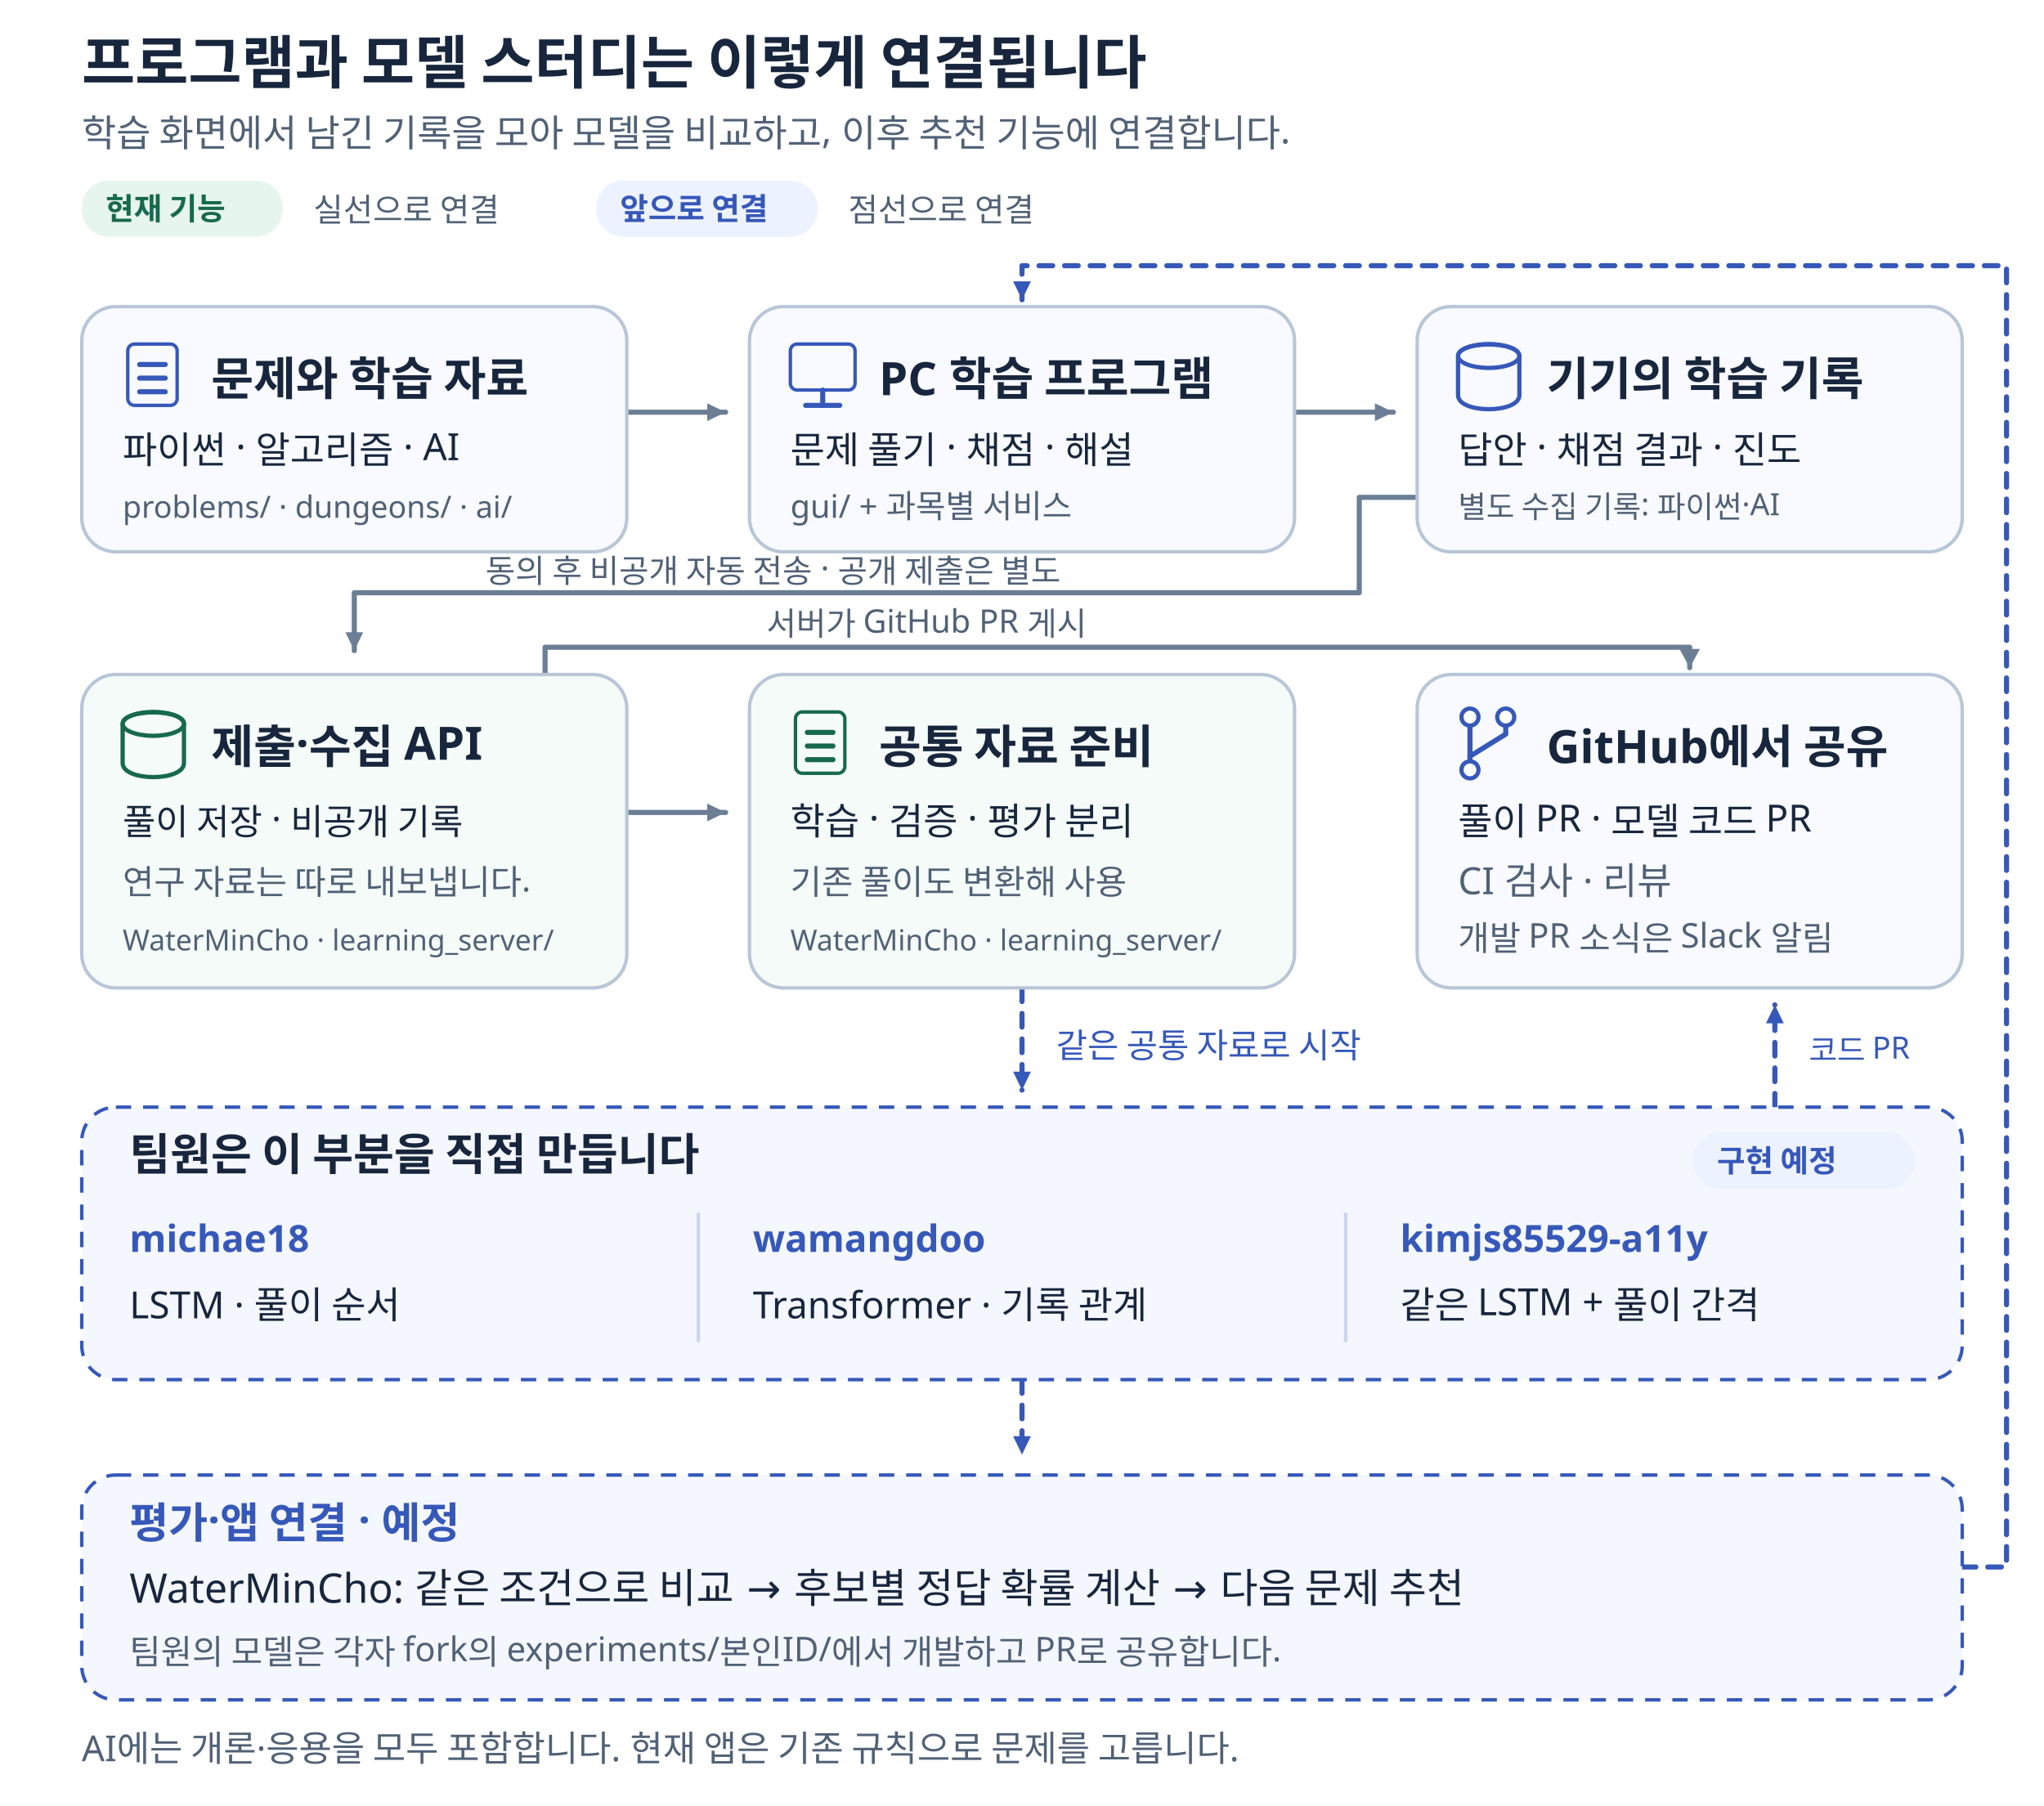
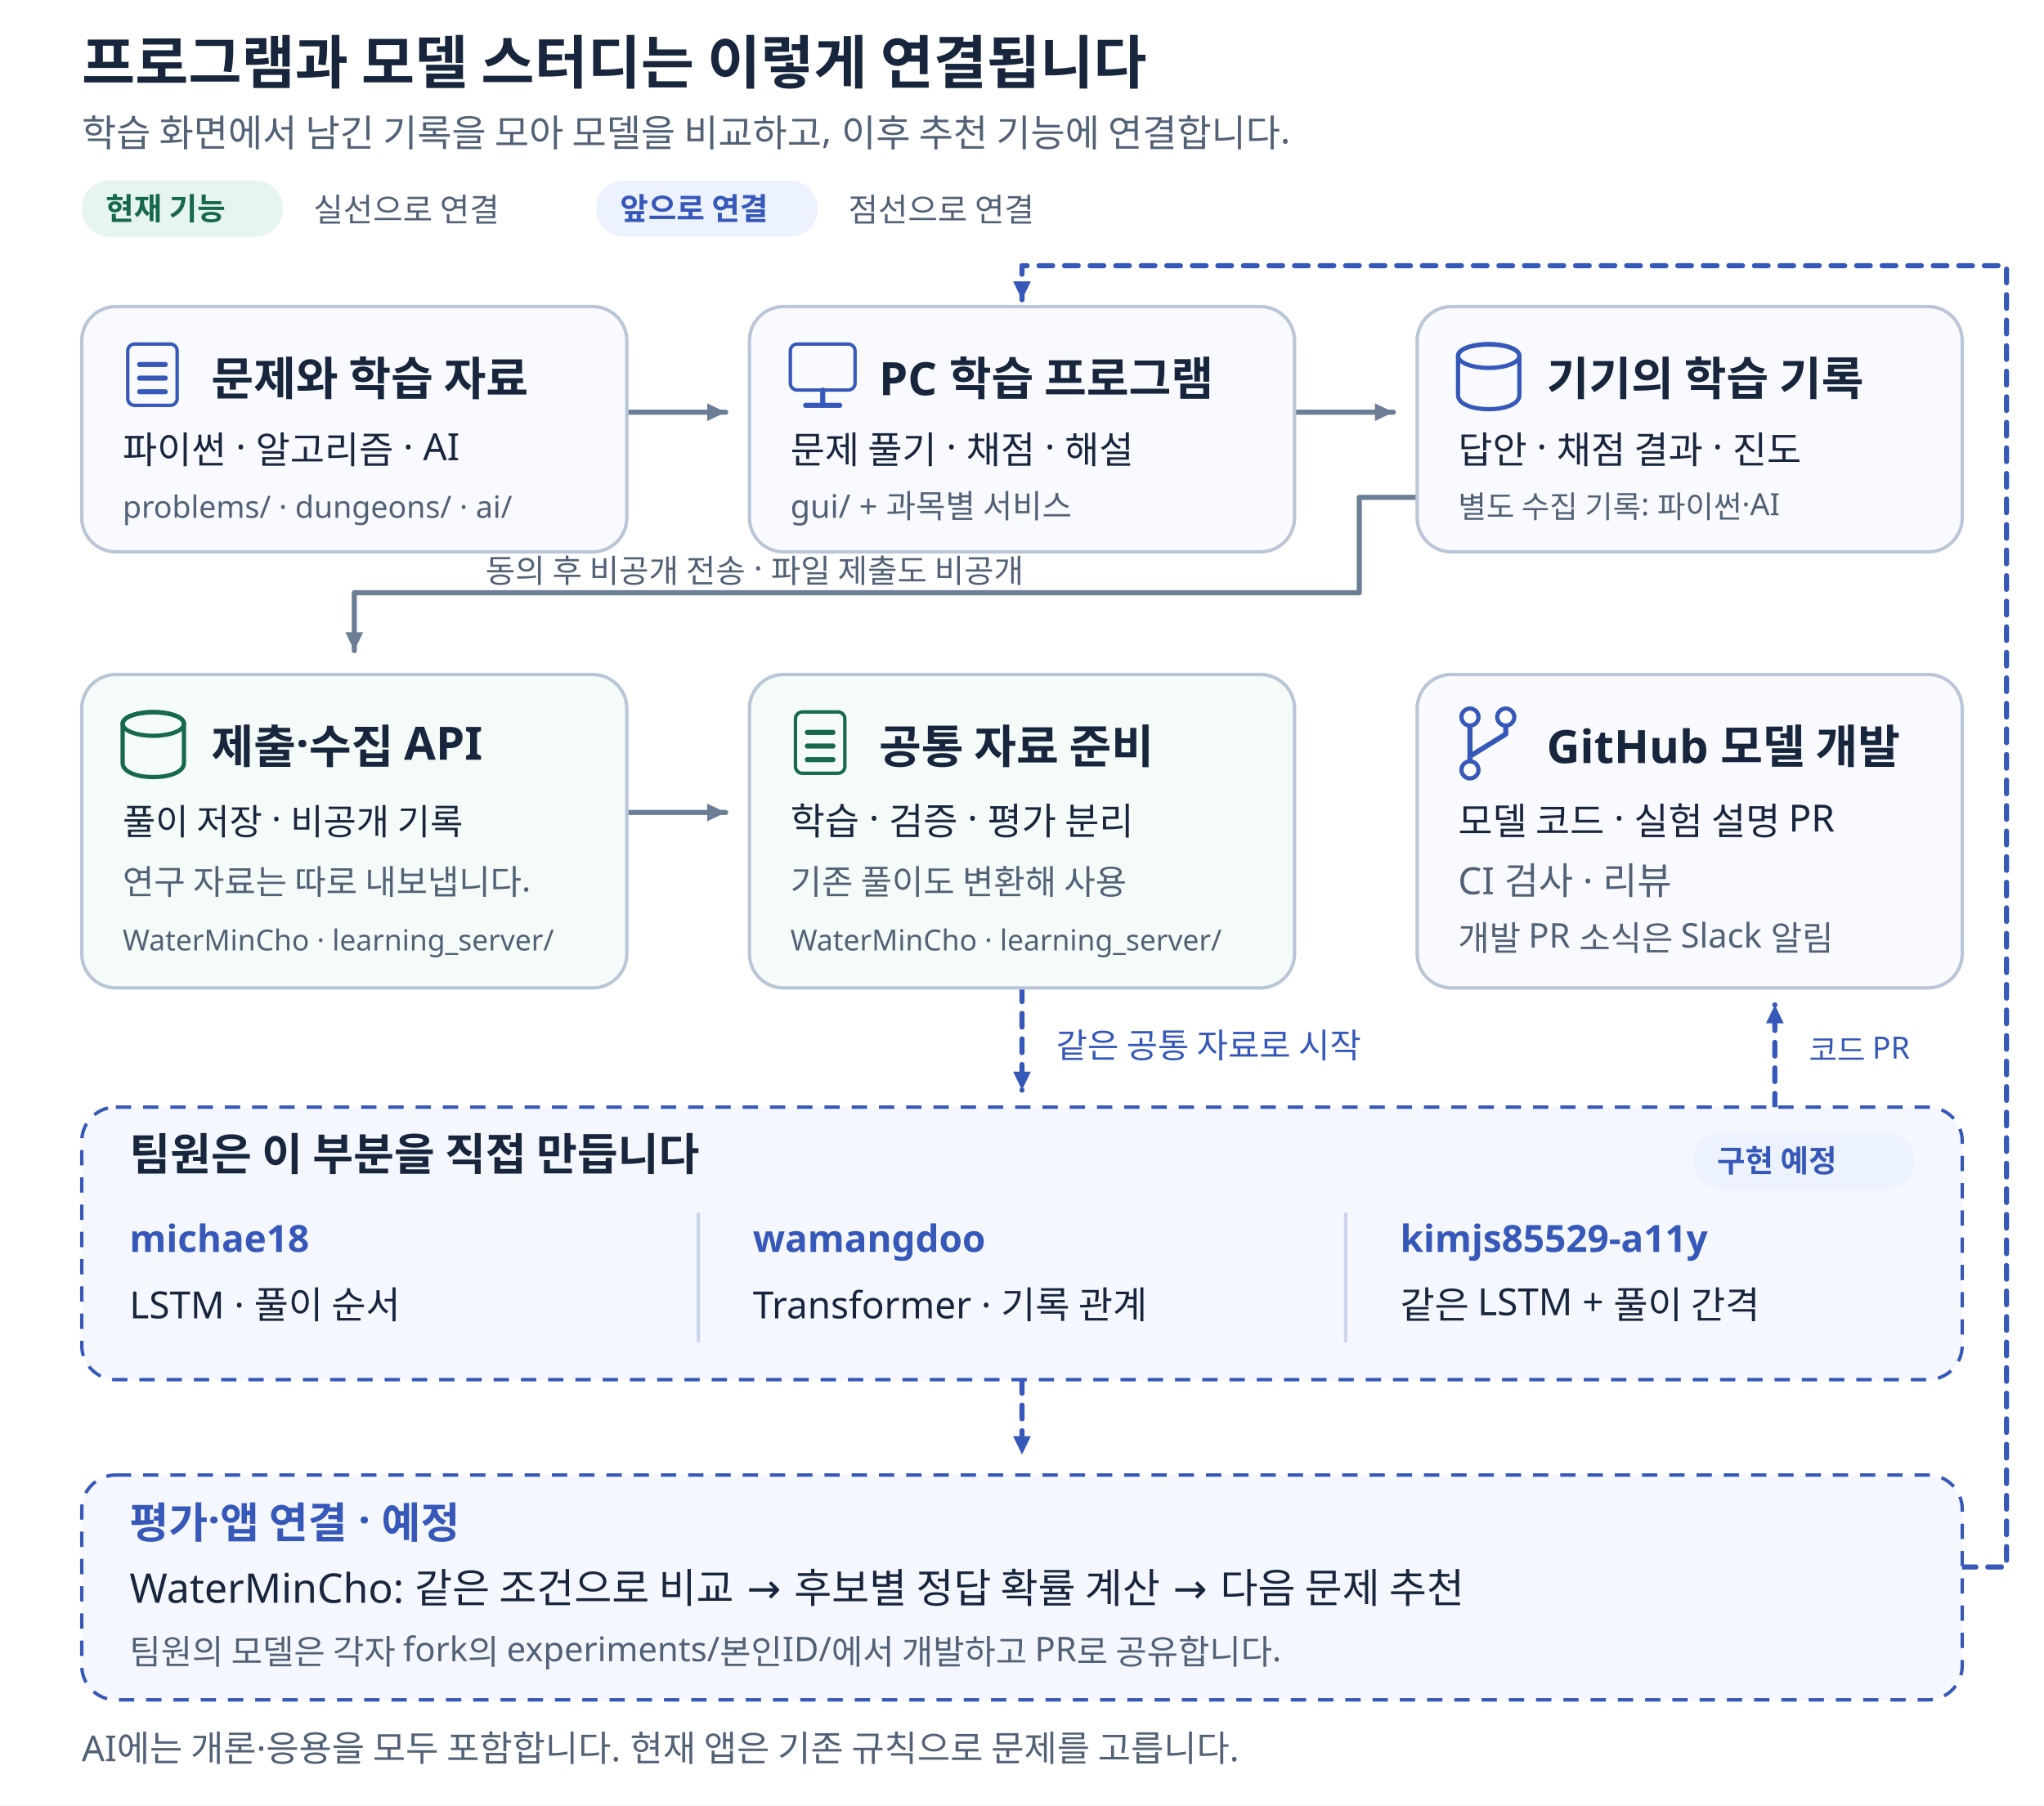
<svg xmlns="http://www.w3.org/2000/svg" width="1200" height="1060" viewBox="0 0 1200 1060" role="img" aria-labelledby="title desc">
  <rect width="1200" height="1060" fill="#fff" />
  <text x="48" y="49" font-family="NanumGothic, sans-serif" font-size="34" font-weight="700" fill="#18263d">프로그램과 모델 스터디는 이렇게 연결됩니다</text>
  <text x="48" y="86" font-family="NanumGothic, sans-serif" font-size="22" font-weight="400" fill="#516176">학습 화면에서 남긴 기록을 모아 모델을 비교하고, 이후 추천 기능에 연결합니다.</text>
  <rect x="48" y="106" width="118" height="33" rx="16" fill="#e6f5ed" stroke="none" stroke-width="2" />
  <text x="62" y="129" font-family="NanumGothic, sans-serif" font-size="18" font-weight="700" fill="#17694e">현재 기능</text>
  <text x="184" y="130" font-family="NanumGothic, sans-serif" font-size="19" font-weight="400" fill="#516176">실선으로 연결</text>
  <rect x="350" y="106" width="130" height="33" rx="16" fill="#edf2ff" stroke="none" stroke-width="2" />
  <text x="364" y="129" font-family="NanumGothic, sans-serif" font-size="18" font-weight="700" fill="#3658b9">앞으로 연결</text>
  <text x="498" y="130" font-family="NanumGothic, sans-serif" font-size="19" font-weight="400" fill="#516176">점선으로 연결</text>
  <polyline points="368,242 426,242" fill="none" stroke="#6b7e95" stroke-width="3" stroke-linejoin="round" stroke-linecap="round" />
  <polygon points="426,242 415.195,247.22 415.195,236.78" fill="#6b7e95" />
  <polyline points="760,242 818,242" fill="none" stroke="#6b7e95" stroke-width="3" stroke-linejoin="round" stroke-linecap="round" />
  <polygon points="818,242 807.195,247.22 807.195,236.78" fill="#6b7e95" />
  <polyline points="832,292 798,292 798,348 208,348 208,382" fill="none" stroke="#6b7e95" stroke-width="3" stroke-linejoin="round" stroke-linecap="round" />
  <polygon points="208,382 202.78,371.195 213.22,371.195" fill="#6b7e95" />
-   <polyline points="320,396 320,380 992,380 992,392" fill="none" stroke="#6b7e95" stroke-width="3" stroke-linejoin="round" stroke-linecap="round" />
-   <polygon points="992,392 986,381 998,381" fill="#6b7e95" />
  <polyline points="368,477 426,477" fill="none" stroke="#6b7e95" stroke-width="3" stroke-linejoin="round" stroke-linecap="round" />
  <polygon points="426,477 415.195,482.22 415.195,471.78" fill="#6b7e95" />
  <polyline points="600,580 600,640" fill="none" stroke="#3658b9" stroke-width="3" stroke-linejoin="round" stroke-linecap="round" stroke-dasharray="8 7" />
  <polygon points="600,640 594.78,629.195 605.22,629.195" fill="#3658b9" />
  <polyline points="1042,650 1042,590" fill="none" stroke="#3658b9" stroke-width="3" stroke-linejoin="round" stroke-linecap="round" stroke-dasharray="8 7" />
  <polygon points="1042,590 1047.22,600.805 1036.78,600.805" fill="#3658b9" />
  <polyline points="600,810 600,854" fill="none" stroke="#3658b9" stroke-width="3" stroke-linejoin="round" stroke-linecap="round" stroke-dasharray="8 7" />
  <polygon points="600,854 594.78,843.195 605.22,843.195" fill="#3658b9" />
  <polyline points="1152,920 1178,920 1178,156 600,156 600,176" fill="none" stroke="#3658b9" stroke-width="3" stroke-linejoin="round" stroke-linecap="round" stroke-dasharray="8 7" />
  <polygon points="600,176 594.78,165.195 605.22,165.195" fill="#3658b9" />
  <rect x="48" y="180" width="320" height="144" rx="20" fill="#f8faff" stroke="#b8c6d7" stroke-width="2" />
  <rect x="440" y="180" width="320" height="144" rx="20" fill="#f8faff" stroke="#b8c6d7" stroke-width="2" />
  <rect x="832" y="180" width="320" height="144" rx="20" fill="#f8faff" stroke="#b8c6d7" stroke-width="2" />
  <rect x="75" y="202" width="29" height="36" rx="4" fill="none" stroke="#3658b9" stroke-width="2" />
  <polyline points="82,214 97,214" fill="none" stroke="#3658b9" stroke-width="3" stroke-linejoin="round" stroke-linecap="round" />
  <polyline points="82,222 97,222" fill="none" stroke="#3658b9" stroke-width="3" stroke-linejoin="round" stroke-linecap="round" />
  <polyline points="82,230 97,230" fill="none" stroke="#3658b9" stroke-width="3" stroke-linejoin="round" stroke-linecap="round" />
  <text x="124" y="232" font-family="NanumGothic, sans-serif" font-size="27" font-weight="700" fill="#18263d">문제와 학습 자료</text>
  <text x="72" y="272" font-family="NanumGothic, sans-serif" font-size="22" font-weight="400" fill="#18263d">파이썬 · 알고리즘 · AI</text>
  <text x="72" y="304" font-family="NanumGothic, sans-serif" font-size="18" font-weight="400" fill="#516176">problems/ · dungeons/ · ai/</text>
  <rect x="464" y="202" width="38" height="27" rx="4" fill="none" stroke="#3658b9" stroke-width="2" />
  <polyline points="483,229 483,238" fill="none" stroke="#3658b9" stroke-width="3" stroke-linejoin="round" stroke-linecap="round" />
  <polyline points="473,238 493,238" fill="none" stroke="#3658b9" stroke-width="3" stroke-linejoin="round" stroke-linecap="round" />
  <text x="516" y="232" font-family="NanumGothic, sans-serif" font-size="27" font-weight="700" fill="#18263d">PC 학습 프로그램</text>
  <text x="464" y="272" font-family="NanumGothic, sans-serif" font-size="22" font-weight="400" fill="#18263d">문제 풀기 · 채점 · 해설</text>
  <text x="464" y="304" font-family="NanumGothic, sans-serif" font-size="19" font-weight="400" fill="#516176">gui/ + 과목별 서비스</text>
  <path d="M856,209 C856,200 892,200 892,209 V232 C892,243 856,243 856,232 Z" fill="none" stroke="#3658b9" stroke-width="2.5" />
  <ellipse cx="874" cy="209" rx="18" ry="7" fill="none" stroke="#3658b9" stroke-width="2.5" />
  <text x="908" y="232" font-family="NanumGothic, sans-serif" font-size="27" font-weight="700" fill="#18263d">기기의 학습 기록</text>
  <text x="856" y="272" font-family="NanumGothic, sans-serif" font-size="22" font-weight="400" fill="#18263d">답안 · 채점 결과 · 진도</text>
  <text x="856" y="304" font-family="NanumGothic, sans-serif" font-size="18" font-weight="400" fill="#516176">별도 수집 기록: 파이썬·AI</text>
-   <text x="285" y="342" font-family="NanumGothic, sans-serif" font-size="19" font-weight="400" fill="#516176">동의 후 비공개 자동 전송 · 공개 제출은 별도</text>
-   <text x="450" y="373" font-family="NanumGothic, sans-serif" font-size="19" font-weight="400" fill="#516176">서버가 GitHub PR 게시</text>
+   <text x="285" y="342" font-family="NanumGothic, sans-serif" font-size="19" font-weight="400" fill="#516176">동의 후 비공개 전송 · 파일 제출도 비공개</text>
  <rect x="48" y="396" width="320" height="184" rx="20" fill="#f5fbf8" stroke="#b8c6d7" stroke-width="2" />
  <path d="M72,425 C72,416 108,416 108,425 V448 C108,459 72,459 72,448 Z" fill="none" stroke="#17694e" stroke-width="2.5" />
  <ellipse cx="90" cy="425" rx="18" ry="7" fill="none" stroke="#17694e" stroke-width="2.5" />
  <text x="124" y="448" font-family="NanumGothic, sans-serif" font-size="27" font-weight="700" fill="#18263d">제출·수집 API</text>
  <text x="72" y="490" font-family="NanumGothic, sans-serif" font-size="21" font-weight="400" fill="#18263d">풀이 저장 · 비공개 기록</text>
  <text x="72" y="525" font-family="NanumGothic, sans-serif" font-size="20" font-weight="400" fill="#516176">연구 자료는 따로 내보냅니다.</text>
  <text x="72" y="558" font-family="NanumGothic, sans-serif" font-size="17" font-weight="400" fill="#516176">WaterMinCho · learning_server/</text>
  <rect x="440" y="396" width="320" height="184" rx="20" fill="#f5fbf8" stroke="#b8c6d7" stroke-width="2" />
  <rect x="467" y="418" width="29" height="36" rx="4" fill="none" stroke="#17694e" stroke-width="2" />
  <polyline points="474,430 489,430" fill="none" stroke="#17694e" stroke-width="3" stroke-linejoin="round" stroke-linecap="round" />
  <polyline points="474,438 489,438" fill="none" stroke="#17694e" stroke-width="3" stroke-linejoin="round" stroke-linecap="round" />
  <polyline points="474,446 489,446" fill="none" stroke="#17694e" stroke-width="3" stroke-linejoin="round" stroke-linecap="round" />
  <text x="516" y="448" font-family="NanumGothic, sans-serif" font-size="27" font-weight="700" fill="#18263d">공통 자료 준비</text>
  <text x="464" y="490" font-family="NanumGothic, sans-serif" font-size="22" font-weight="400" fill="#18263d">학습 · 검증 · 평가 분리</text>
  <text x="464" y="525" font-family="NanumGothic, sans-serif" font-size="20" font-weight="400" fill="#516176">기존 풀이도 변환해 사용</text>
  <text x="464" y="558" font-family="NanumGothic, sans-serif" font-size="17" font-weight="400" fill="#516176">WaterMinCho · learning_server/</text>
  <rect x="832" y="396" width="320" height="184" rx="20" fill="#f8faff" stroke="#b8c6d7" stroke-width="2" />
  <polyline points="863,421 863,452" fill="none" stroke="#3658b9" stroke-width="3" stroke-linejoin="round" stroke-linecap="round" />
  <polyline points="863,444 884,431 884,421" fill="none" stroke="#3658b9" stroke-width="3" stroke-linejoin="round" stroke-linecap="round" />
  <circle cx="863" cy="421" r="5" fill="white" stroke="#3658b9" stroke-width="2.5" />
  <circle cx="863" cy="452" r="5" fill="white" stroke="#3658b9" stroke-width="2.5" />
  <circle cx="884" cy="421" r="5" fill="white" stroke="#3658b9" stroke-width="2.5" />
-   <text x="908" y="448" font-family="NanumGothic, sans-serif" font-size="27" font-weight="700" fill="#18263d">GitHub에서 공유</text>
-   <text x="856" y="490" font-family="NanumGothic, sans-serif" font-size="22" font-weight="400" fill="#18263d">풀이 PR · 모델 코드 PR</text>
+   <text x="908" y="448" font-family="NanumGothic, sans-serif" font-size="27" font-weight="700" fill="#18263d">GitHub 모델 개발</text>
+   <text x="856" y="490" font-family="NanumGothic, sans-serif" font-size="22" font-weight="400" fill="#18263d">모델 코드 · 실험 설명 PR</text>
  <text x="856" y="525" font-family="NanumGothic, sans-serif" font-size="22" font-weight="400" fill="#516176">CI 검사 · 리뷰</text>
  <text x="856" y="558" font-family="NanumGothic, sans-serif" font-size="20" font-weight="400" fill="#516176">개발 PR 소식은 Slack 알림</text>
  <text x="620" y="621" font-family="NanumGothic, sans-serif" font-size="20" font-weight="400" fill="#3658b9">같은 공통 자료로 시작</text>
  <text x="1062" y="623" font-family="NanumGothic, sans-serif" font-size="18" font-weight="400" fill="#3658b9">코드 PR</text>
  <rect x="48" y="650" width="1104" height="160" rx="20" fill="#f5f7ff" stroke="#3658b9" stroke-width="2" stroke-dasharray="9 7" />
  <text x="76" y="687" font-family="NanumGothic, sans-serif" font-size="26" font-weight="700" fill="#18263d">팀원은 이 부분을 직접 만듭니다</text>
  <rect x="994" y="665" width="130" height="33" rx="16" fill="#edf2ff" stroke="none" stroke-width="2" />
  <text x="1008" y="688" font-family="NanumGothic, sans-serif" font-size="18" font-weight="700" fill="#3658b9">구현 예정</text>
  <line x1="410" y1="712" x2="410" y2="788" stroke="#cbd5ee" stroke-width="2" />
  <line x1="790" y1="712" x2="790" y2="788" stroke="#cbd5ee" stroke-width="2" />
  <text x="76" y="735" font-family="NanumGothic, sans-serif" font-size="22" font-weight="700" fill="#3658b9">michae18</text>
  <text x="76" y="774" font-family="NanumGothic, sans-serif" font-size="22" font-weight="400" fill="#18263d">LSTM · 풀이 순서</text>
  <text x="442" y="735" font-family="NanumGothic, sans-serif" font-size="22" font-weight="700" fill="#3658b9">wamangdoo</text>
  <text x="442" y="774" font-family="NanumGothic, sans-serif" font-size="22" font-weight="400" fill="#18263d">Transformer · 기록 관계</text>
  <text x="822" y="735" font-family="NanumGothic, sans-serif" font-size="22" font-weight="700" fill="#3658b9">kimjs85529-a11y</text>
  <text x="822" y="774" font-family="NanumGothic, sans-serif" font-size="22" font-weight="400" fill="#18263d">같은 LSTM + 풀이 간격</text>
  <rect x="48" y="866" width="1104" height="132" rx="20" fill="#f5f7ff" stroke="#3658b9" stroke-width="2" stroke-dasharray="9 7" />
  <text x="76" y="903" font-family="NanumGothic, sans-serif" font-size="25" font-weight="700" fill="#3658b9">평가·앱 연결 · 예정</text>
  <text x="76" y="941" font-family="NanumGothic, sans-serif" font-size="24" font-weight="400" fill="#18263d">WaterMinCho: 같은 조건으로 비교 → 후보별 정답 확률 계산 → 다음 문제 추천</text>
  <text x="76" y="977" font-family="NanumGothic, sans-serif" font-size="20" font-weight="400" fill="#516176">팀원의 모델은 각자 fork의 experiments/본인ID/에서 개발하고 PR로 공유합니다.</text>
  <text x="48" y="1034" font-family="NanumGothic, sans-serif" font-size="21" font-weight="400" fill="#516176">AI에는 개론·응용을 모두 포함합니다. 현재 앱은 기존 규칙으로 문제를 고릅니다.</text>
</svg>
